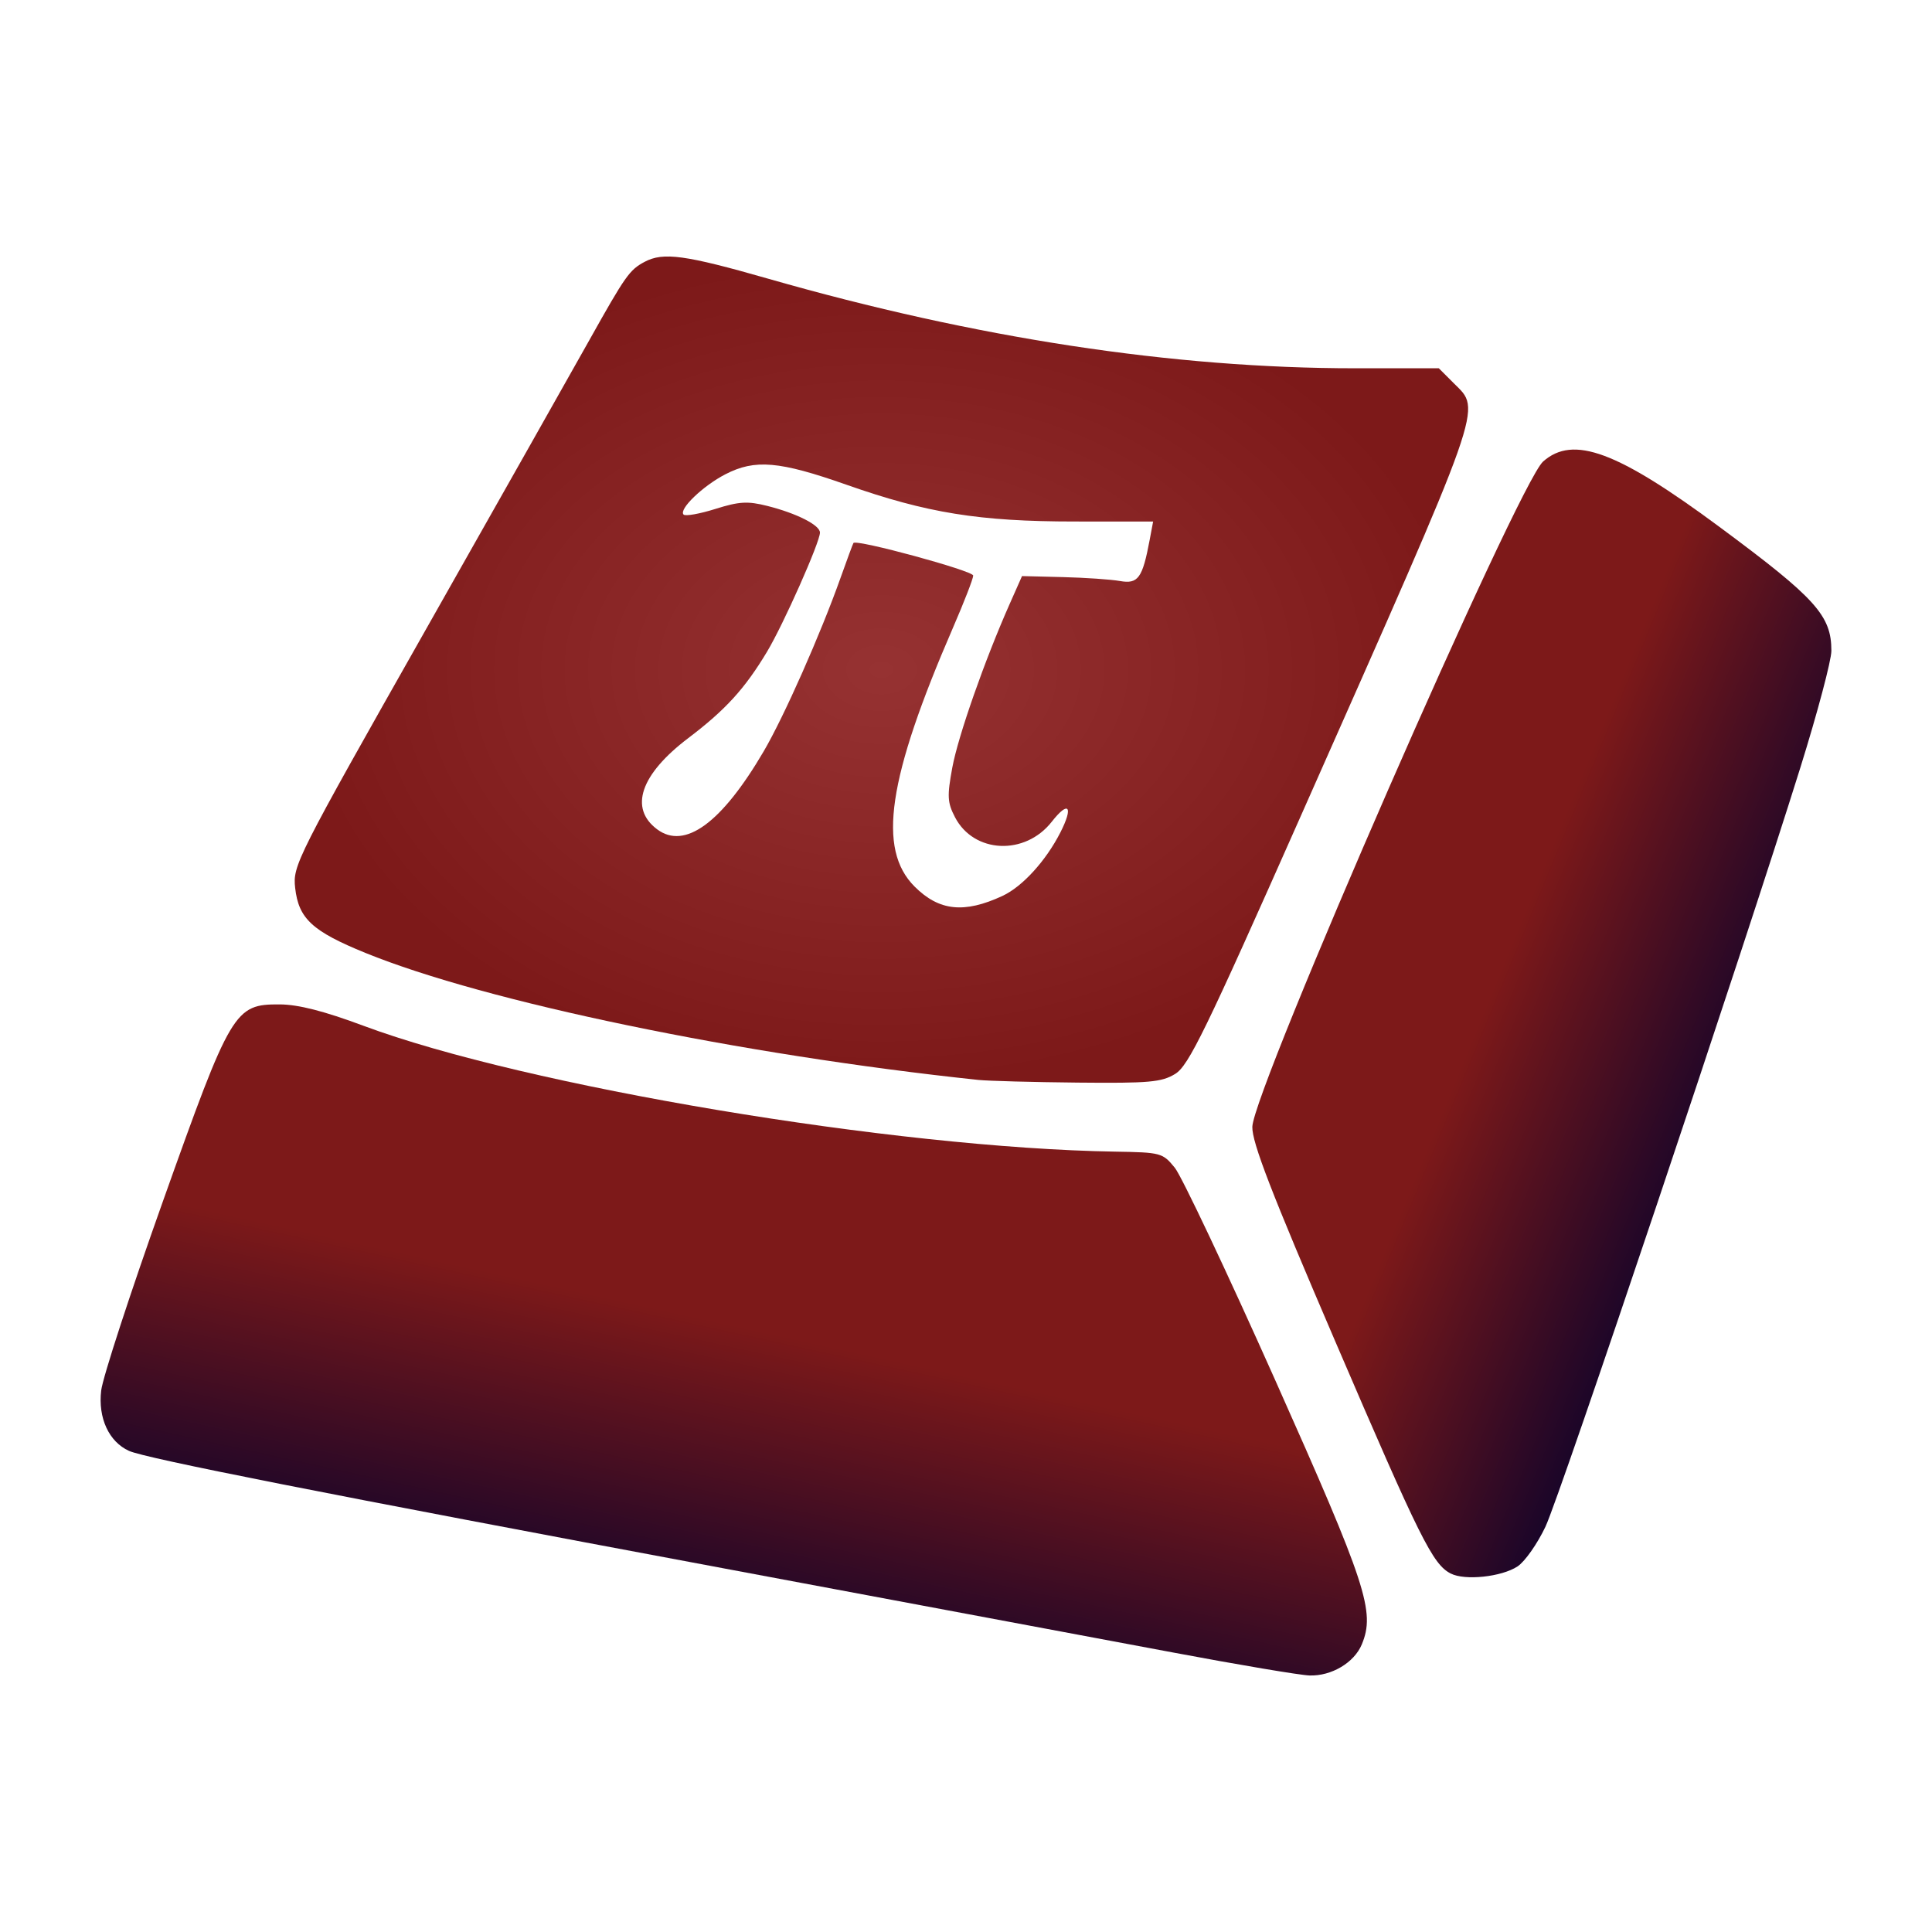
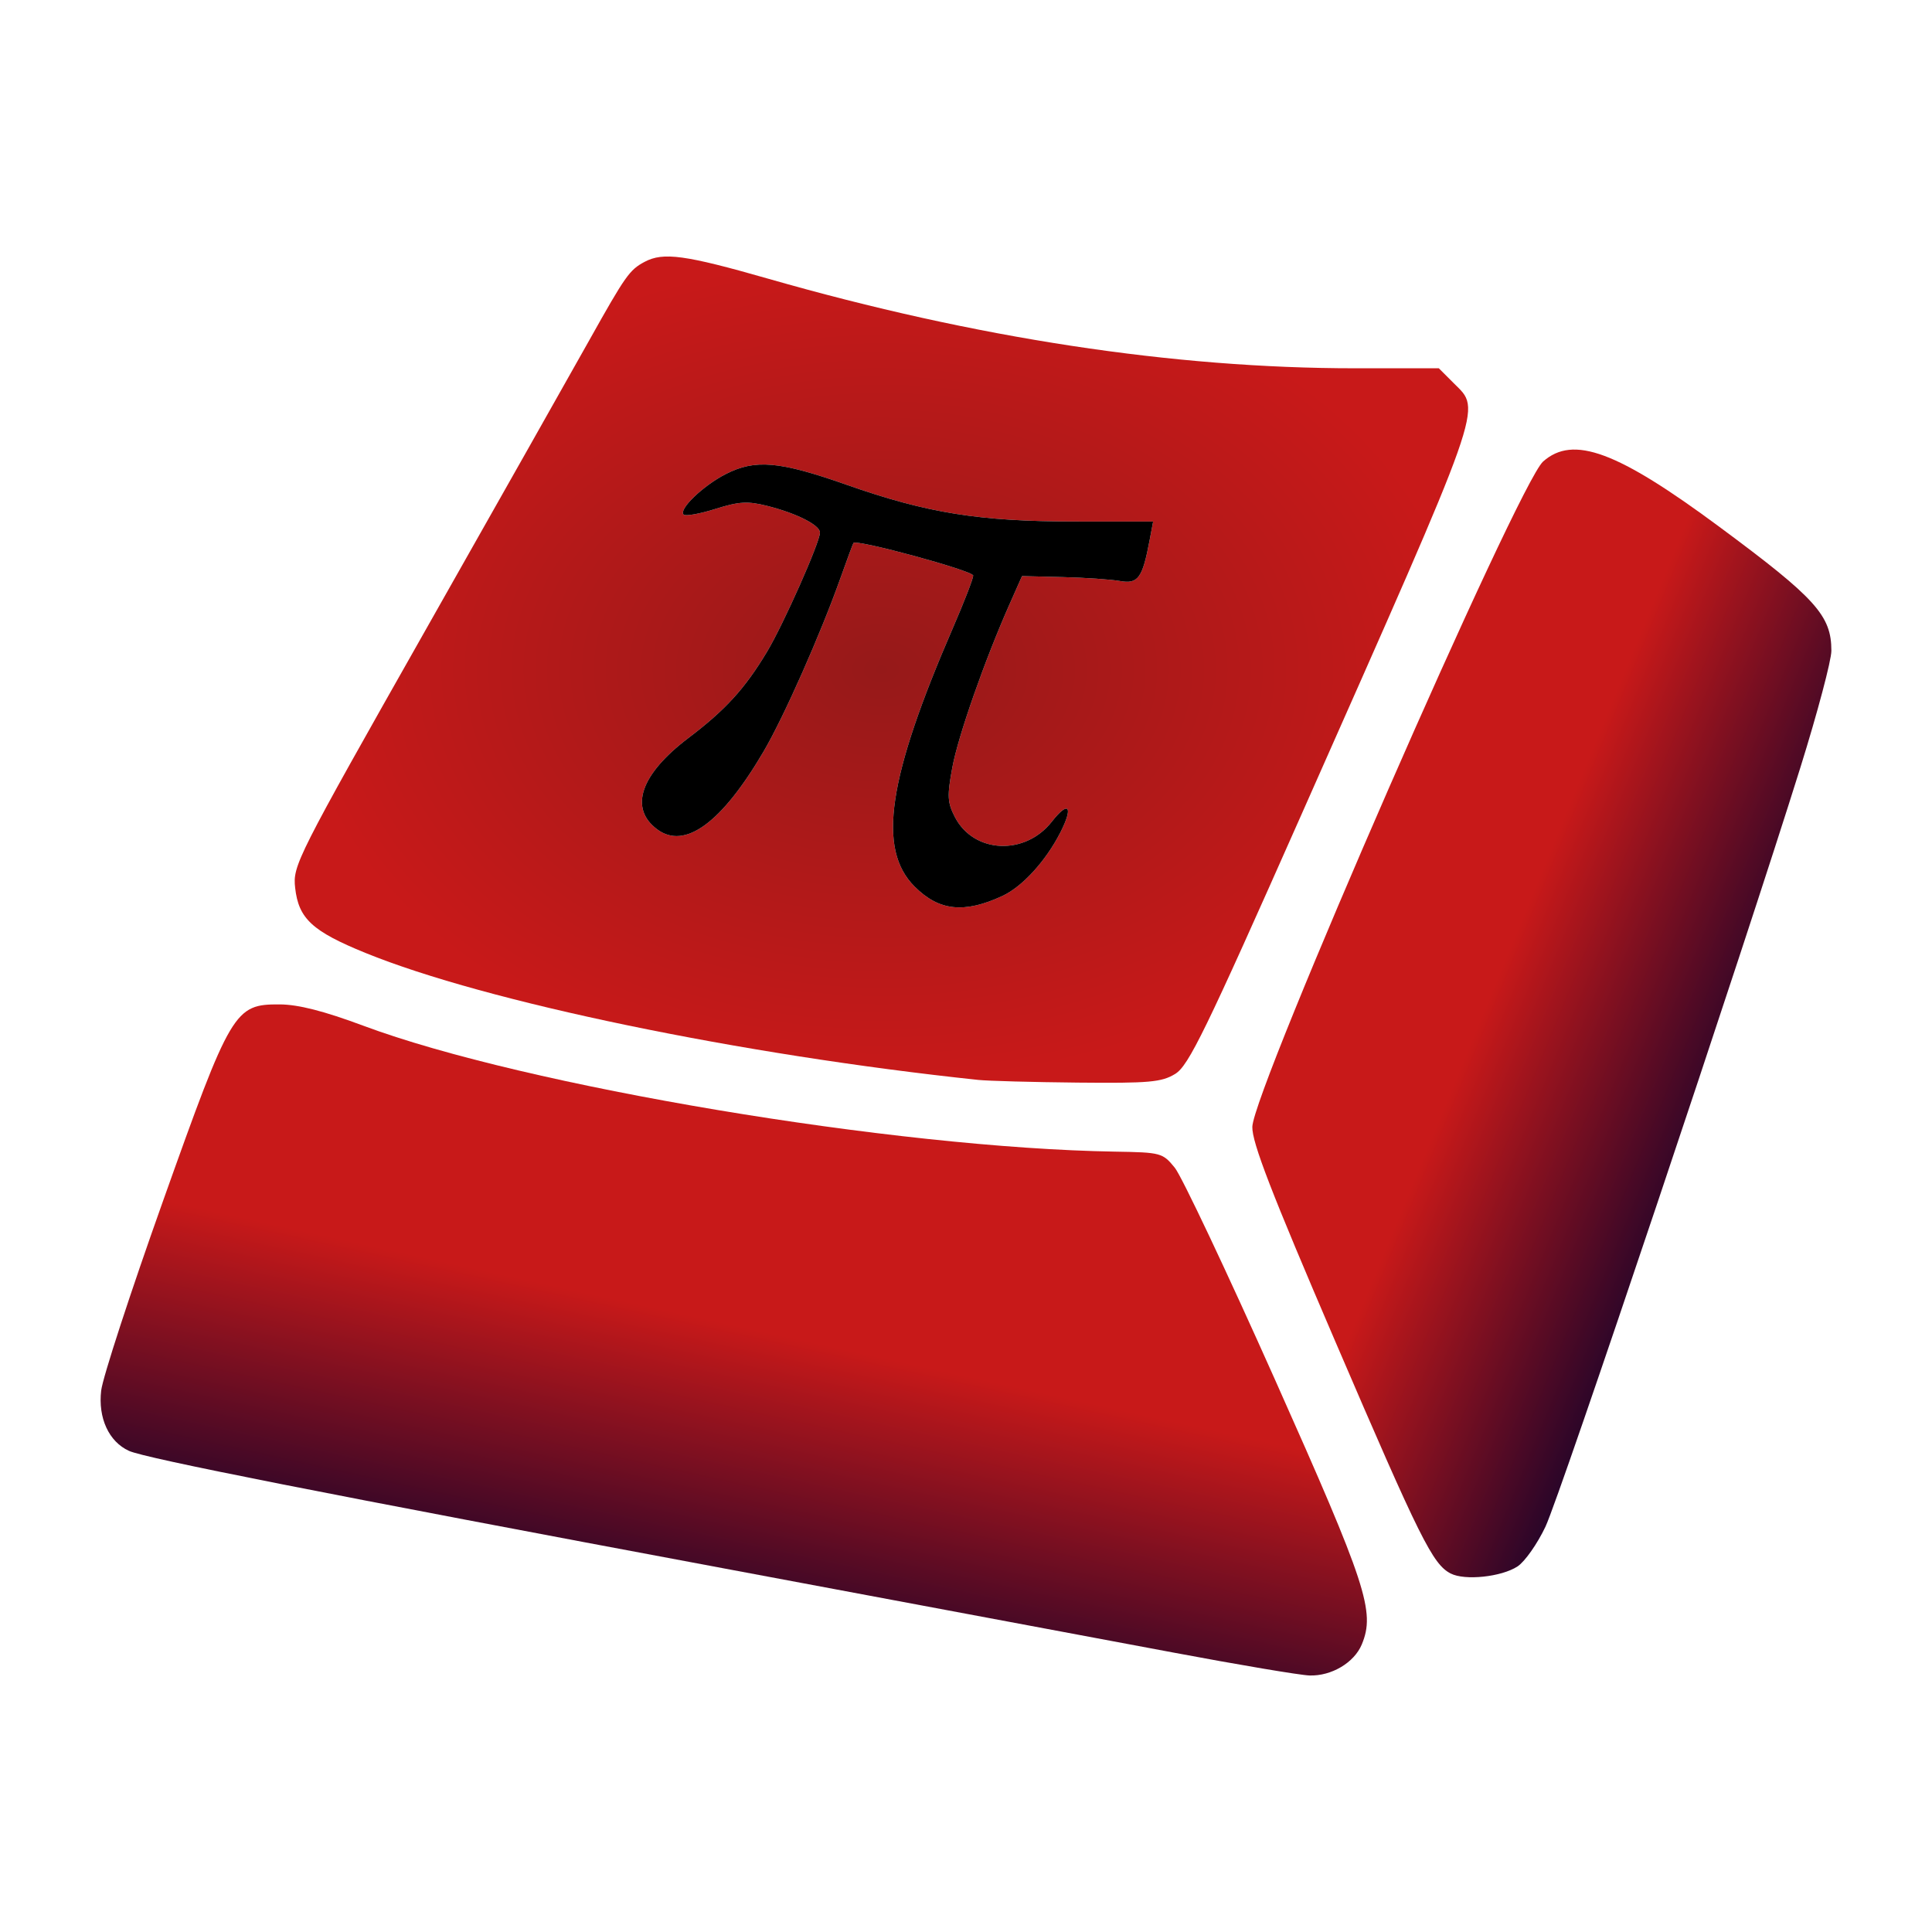
<svg xmlns="http://www.w3.org/2000/svg" xmlns:xlink="http://www.w3.org/1999/xlink" id="svg3001" width="192" height="192" version="1.0">
  <defs id="defs3004">
    <linearGradient id="linearGradient5211">
-       <stop style="stop-color:#7d1919;stop-opacity:1;" offset="0" id="stop5213" />
+       <stop style="stop-color:#c81919;stop-opacity:1;" offset="0" id="stop5213" />
      <stop style="stop-color:#00002d;stop-opacity:1" offset="1" id="stop5215" />
    </linearGradient>
    <linearGradient id="linearGradient5203">
-       <stop style="stop-color:#7d1919;stop-opacity:1;" offset="0" id="stop5205" />
+       <stop style="stop-color:#c81919;stop-opacity:1;" offset="0" id="stop5205" />
      <stop style="stop-color:#00002d;stop-opacity:1;" offset="1" id="stop5207" />
    </linearGradient>
    <linearGradient id="linearGradient3815">
      <stop id="stop3819" offset="1" style="stop-color:#007acc;stop-opacity:0;" />
      <stop id="stop3817" offset="0" style="stop-color:#007acc;stop-opacity:1;" />
    </linearGradient>
    <linearGradient id="linearGradient3807">
-       <stop style="stop-color:#963232;stop-opacity:1;" offset="0" id="stop3809" />
-       <stop style="stop-color:#7d1919;stop-opacity:1;" offset="1" id="stop3811" />
+       <stop style="stop-color:#961919;stop-opacity:1;" offset="0" id="stop3809" />
+       <stop style="stop-color:#c81919;stop-opacity:1;" offset="1" id="stop3811" />
    </linearGradient>
    <linearGradient xlink:href="#linearGradient5203" id="linearGradient5209" x1="68.562" y1="130.723" x2="60.809" y2="166.104" gradientUnits="userSpaceOnUse" />
    <radialGradient xlink:href="#linearGradient3807" id="radialGradient5270" cx="87.595" cy="66.549" fx="87.595" fy="66.549" r="58.307" gradientTransform="matrix(1,0,0,0.7041516,0,19.68828)" gradientUnits="userSpaceOnUse" />
    <linearGradient xlink:href="#linearGradient5211" id="linearGradient5274" x1="151.906" y1="89.732" x2="181.39" y2="101.932" gradientUnits="userSpaceOnUse" />
+     <radialGradient xlink:href="#linearGradient3807-1" id="radialGradient5270-0" cx="87.595" cy="66.549" fx="87.595" fy="66.549" r="58.307" gradientTransform="matrix(1,0,0,0.7041516,0,19.68828)" gradientUnits="userSpaceOnUse" />
+     <linearGradient id="linearGradient3807-1">
+       <stop style="stop-color:#963232;stop-opacity:1;" offset="0" id="stop3809-1" />
+       <stop style="stop-color:#7d1919;stop-opacity:1;" offset="1" id="stop3811-8" />
+     </linearGradient>
  </defs>
  <path style="fill:url(#radialGradient5270);fill-opacity:1.0;fill-rule:nonzero" d="M 97.221,107.321 C 73.605,104.824 48.273,99.574 36.309,94.697 c -5.281,-2.153 -6.632,-3.403 -6.976,-6.453 -0.251,-2.225 0.1,-2.918 12.924,-25.57 7.25,-12.806 14.589,-25.796 16.309,-28.867 3.602,-6.432 3.993,-6.985 5.496,-7.786 1.852,-0.986 4.024,-0.689 12.329,1.69 20.585,5.895 40.209,8.888 58.263,8.888 l 8.334,0 1.484,1.484 c 2.767,2.767 3.268,1.348 -15.143,42.882 -9.563,21.574 -11.204,24.944 -12.545,25.762 -1.348,0.822 -2.563,0.93 -9.665,0.861 -4.467,-0.044 -8.922,-0.164 -9.899,-0.267 z m 2.408,-18.289 c 1.973,-0.916 4.303,-3.47 5.747,-6.299 1.324,-2.595 0.831,-3.221 -0.848,-1.076 -2.662,3.401 -7.757,3.163 -9.626,-0.451 -0.753,-1.456 -0.787,-2.085 -0.265,-4.915 0.579,-3.143 3.215,-10.662 5.713,-16.294 l 1.218,-2.746 4.046,0.1 c 2.225,0.055 4.784,0.231 5.687,0.39 1.803,0.318 2.238,-0.283 2.951,-4.081 l 0.344,-1.831 -7.798,-0.002 c -9.477,-0.002 -14.682,-0.841 -22.678,-3.655 -6.672,-2.348 -9.085,-2.557 -12.026,-1.042 -2.246,1.157 -4.672,3.495 -4.159,4.008 0.181,0.181 1.601,-0.071 3.156,-0.56 2.372,-0.746 3.203,-0.794 5.165,-0.3 2.917,0.735 5.231,1.907 5.231,2.651 0,0.951 -3.641,9.146 -5.263,11.845 -2.206,3.671 -4.117,5.767 -7.819,8.574 -4.761,3.609 -5.909,6.979 -3.092,9.074 2.749,2.044 6.41,-0.637 10.578,-7.749 2.022,-3.451 5.644,-11.627 7.646,-17.26 0.645,-1.815 1.22,-3.368 1.278,-3.451 0.279,-0.4 11.9,2.761 11.901,3.237 3.35e-4,0.301 -0.9,2.624 -2.001,5.162 -6.504,14.996 -7.547,22.021 -3.824,25.744 2.432,2.432 4.928,2.697 8.742,0.927 z" id="path3012" />
  <path style="fill:url(#linearGradient5209);fill-opacity:1" d="m 116.512,164.211 c -6.561,-1.233 -26.582,-4.981 -44.489,-8.33 -39.673,-7.419 -57.586,-10.957 -59.205,-11.695 -2.001,-0.912 -3.085,-3.268 -2.762,-6 0.154,-1.301 2.918,-9.774 6.143,-18.828 6.772,-19.016 7.097,-19.564 11.609,-19.541 1.843,0.01 4.389,0.66 8.321,2.126 16.087,5.998 52.802,12.146 74.678,12.505 4.571,0.075 4.737,0.12 5.943,1.6 0.682,0.838 5.165,10.318 9.961,21.068 9.102,20.397 9.971,23.048 8.625,26.299 -0.752,1.816 -3.011,3.161 -5.196,3.092 -0.934,-0.029 -7.067,-1.062 -13.628,-2.295 z" id="path3012-0-0" />
  <path style="fill:url(#linearGradient5274);fill-opacity:1" d="m 144.173,156.377 c -1.794,-0.922 -3.019,-3.385 -11.475,-23.068 -6.361,-14.807 -8.277,-19.763 -8.243,-21.322 0.08,-3.672 26.411,-63.92 28.898,-66.122 2.992,-2.65 7.375,-1.024 17.54,6.509 C 180.465,59.466 182,61.165 182,64.675 c 0,0.95 -1.382,6.159 -3.072,11.574 -5.621,18.018 -23.862,72.343 -25.343,75.474 -0.802,1.697 -2.051,3.473 -2.775,3.947 -1.59,1.042 -5.23,1.428 -6.638,0.705 z" id="path3012-0" />
+   <path style="fill:#000000;fill-opacity:1;fill-rule:nonzero" d="m 99.629,89.032 c 1.973,-0.916 4.303,-3.47 5.747,-6.299 1.324,-2.595 0.831,-3.221 -0.848,-1.076 -2.662,3.401 -7.757,3.163 -9.626,-0.451 -0.753,-1.456 -0.787,-2.085 -0.265,-4.915 0.579,-3.143 3.215,-10.662 5.713,-16.294 l 1.218,-2.746 4.046,0.1 c 2.225,0.055 4.784,0.231 5.687,0.39 1.803,0.318 2.238,-0.283 2.951,-4.081 l 0.344,-1.831 -7.798,-0.002 c -9.477,-0.002 -14.682,-0.841 -22.678,-3.655 -6.672,-2.348 -9.085,-2.557 -12.026,-1.042 -2.246,1.157 -4.672,3.495 -4.159,4.008 0.181,0.181 1.601,-0.071 3.156,-0.56 2.372,-0.746 3.203,-0.794 5.165,-0.3 2.917,0.735 5.231,1.907 5.231,2.651 0,0.951 -3.641,9.146 -5.263,11.845 -2.206,3.671 -4.117,5.767 -7.819,8.574 -4.761,3.609 -5.909,6.979 -3.092,9.074 2.749,2.044 6.41,-0.637 10.578,-7.749 2.022,-3.451 5.644,-11.627 7.646,-17.26 0.645,-1.815 1.22,-3.368 1.278,-3.451 0.279,-0.4 11.9,2.761 11.901,3.237 3.35e-4,0.301 -0.9,2.624 -2.001,5.162 -6.504,14.996 -7.547,22.021 -3.824,25.744 2.432,2.432 4.928,2.697 8.742,0.927 z" id="path3012-8" />
</svg>
